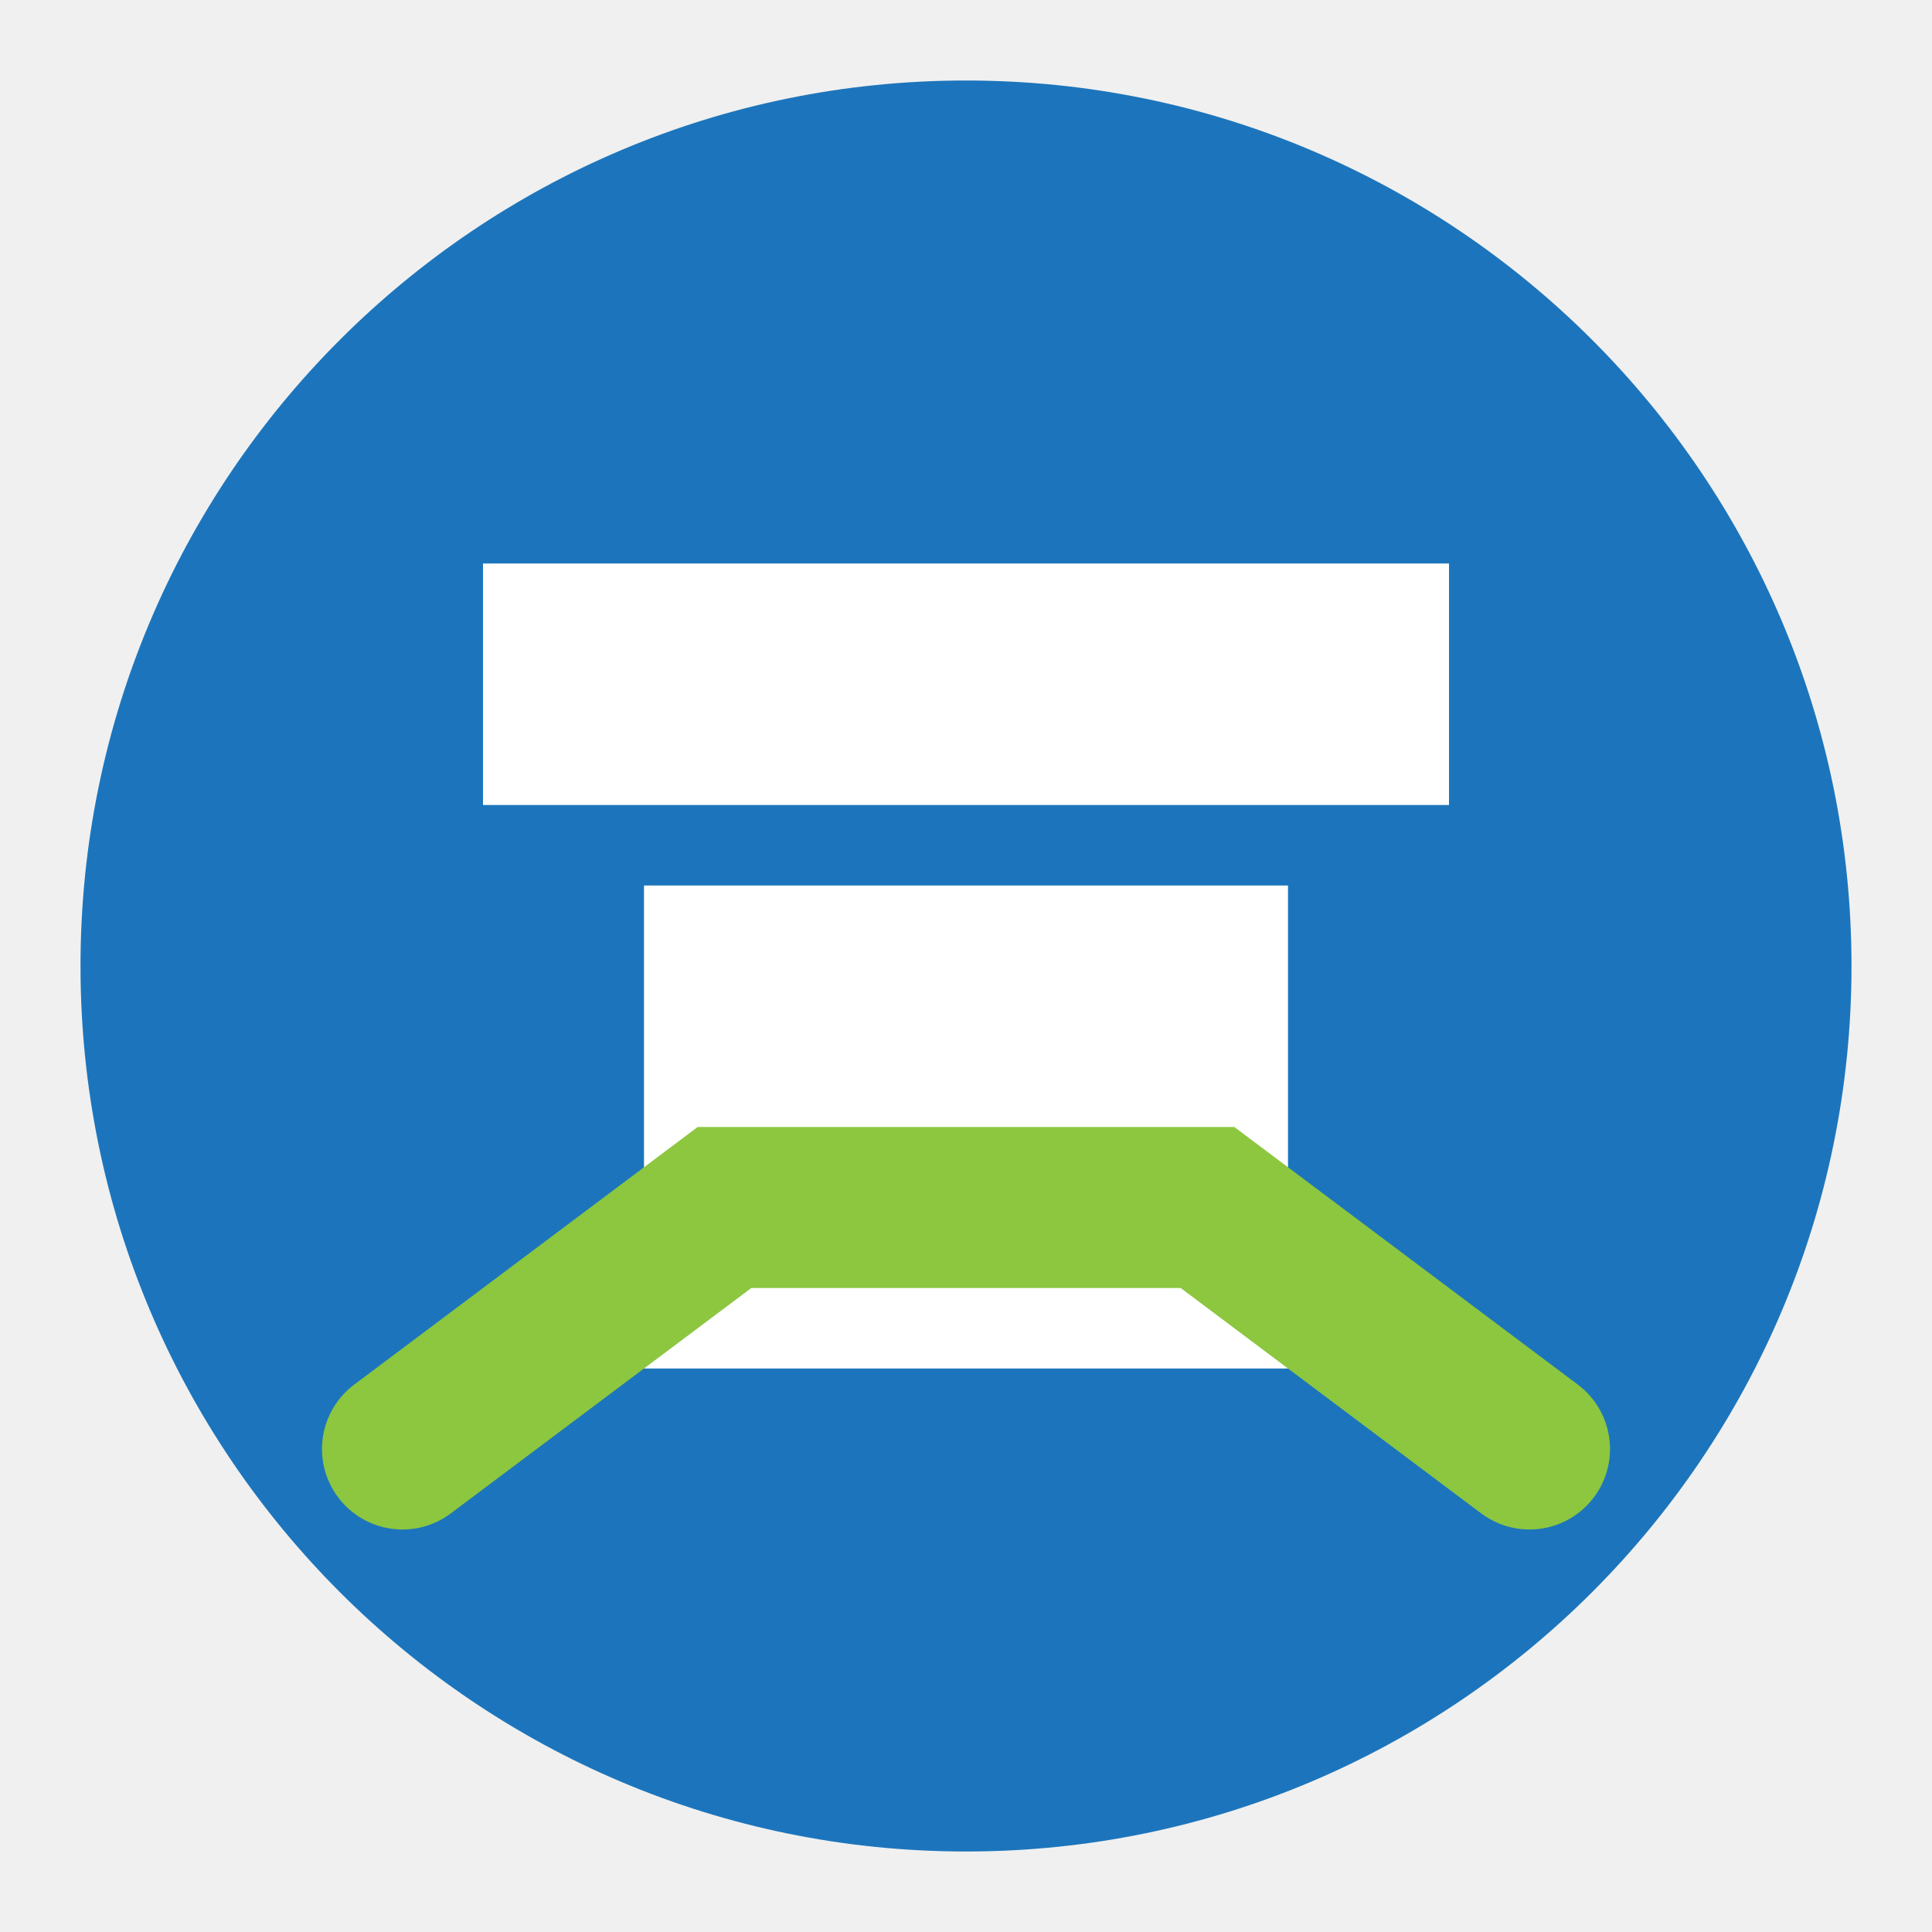
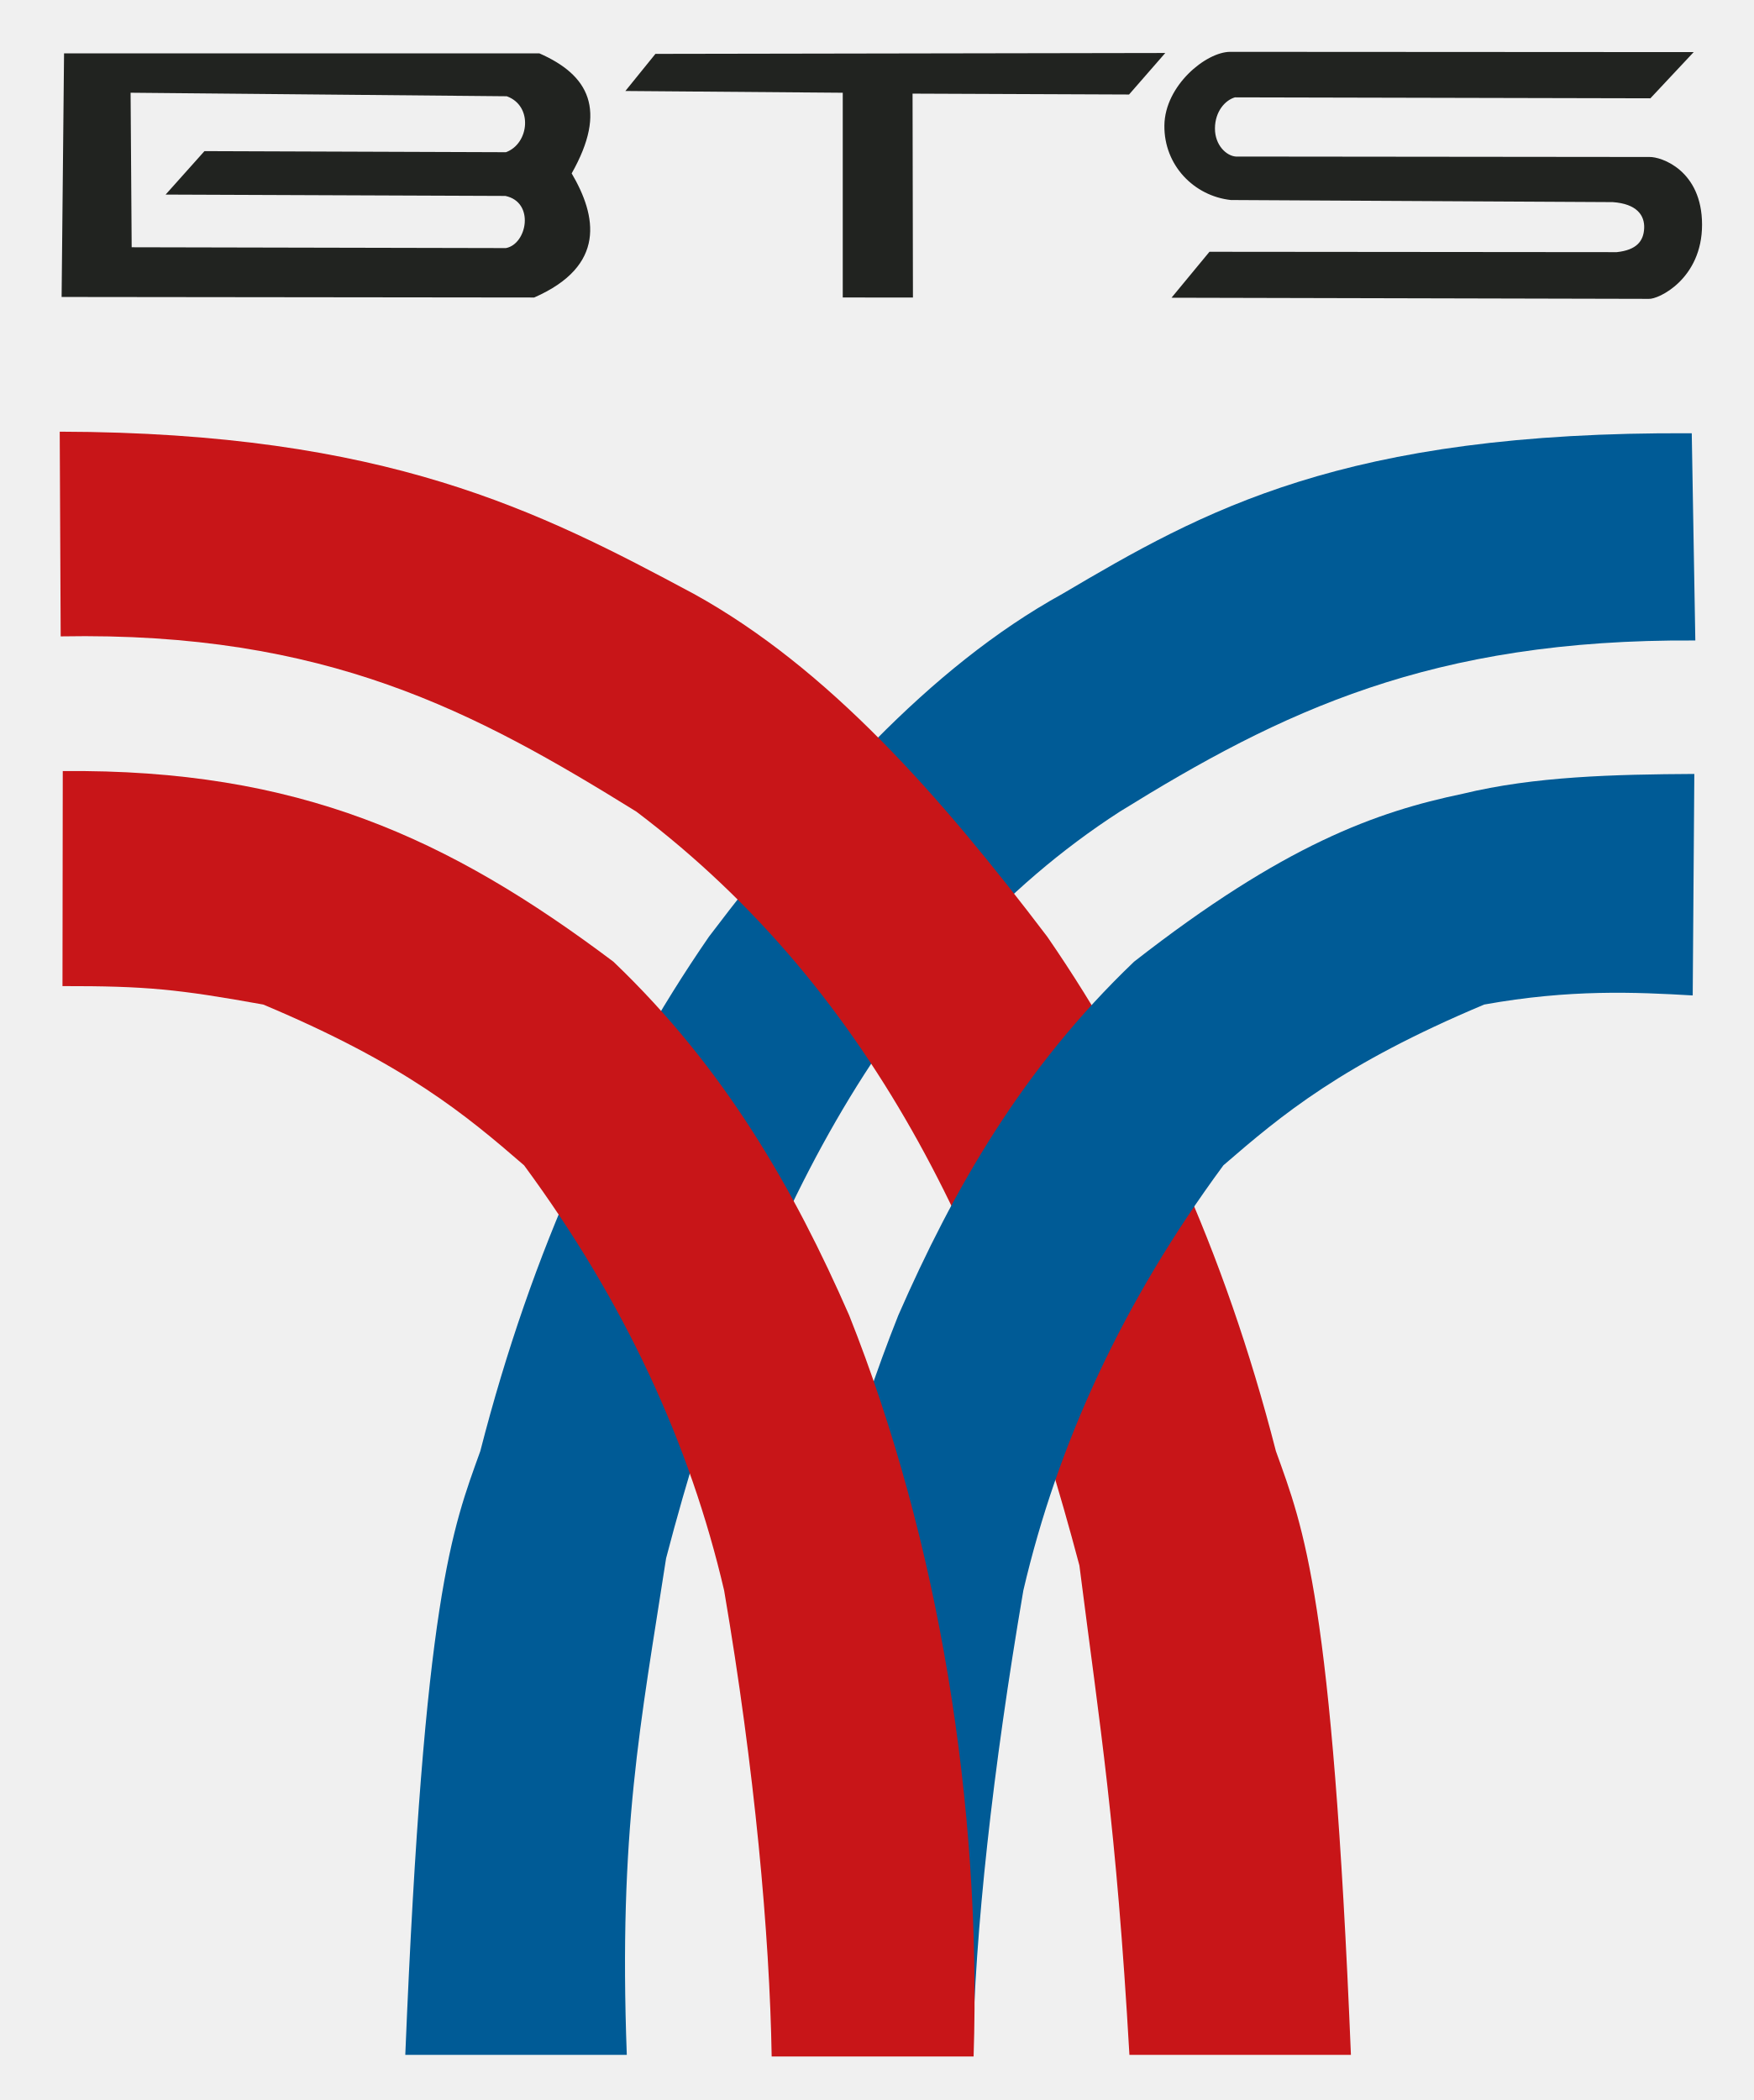
- <svg xmlns="http://www.w3.org/2000/svg" viewBox="0 0 24 24">
-   <circle cx="12" cy="12" fill="#1C75BC" r="11" />
-   <path d="M6 7h12v3H6zM8 11h8v6H8z" fill="#FFFFFF" />
-   <path d="m5 18 4-3h6l4 3" fill="none" stroke="#8DC63F" stroke-linecap="round" stroke-width="2" />
+ <svg xmlns="http://www.w3.org/2000/svg" viewBox="267.005 212.08 201.764 241.634">
+   <path fill="#005b96" d="m461.656 261.936.411 23.841c-30.388-.199-47.679 8.2-66.218 19.693-27.223 17.588-42.463 48.656-52.204 85.911-2.938 19.046-5.481 31.372-4.522 57.137h-25.486c2.156-52.715 5.409-60.501 8.632-69.469 5.933-23.135 14.896-42.633 26.308-59.192 12.272-16.17 25.164-30.894 40.695-39.462 16.078-9.48 32.187-18.715 72.384-18.46z" />
+   <path fill="#c81518" d="m273.877 261.75.11 23.554c30.574-.572 47.702 8.674 66.241 20.167 27.932 21.132 41.592 51.291 50.971 86.733 2.4 18.867 4.231 29.722 5.755 56.315h25.486c-2.156-52.715-5.409-60.501-8.632-69.469-5.933-23.135-14.896-42.633-26.308-59.192-12.272-16.17-25.164-30.894-40.695-39.462-17.695-9.48-35.295-18.555-72.928-18.646z" />
+   <path fill="#005b96" d="M355.905 448.494h23.019c.23-14.025 2.308-32.812 5.826-53.414 3.928-16.84 11.419-33.172 23.019-48.916 6.706-5.8 13.65-11.626 30.007-18.498 9.855-1.774 17.375-1.432 23.99-1.047l.186-25.486c-9.234.053-18.386.271-26.643 2.28-9.982 2.086-20.565 5.852-37.817 19.32-12.869 12.29-20.796 26.227-27.13 40.695-10.32 25.911-15.395 56.149-14.458 85.065z" />
+   <path fill="#c81518" d="M379.025 448.708h-23.233c-.23-14.025-1.952-33.026-5.47-53.627-3.928-16.84-11.419-33.172-23.019-48.916-6.706-5.8-13.65-11.626-30.007-18.498-9.855-1.774-13.503-2.136-23.102-2.123l.033-24.74c27.075-.267 44.385 7.675 63.353 21.93 12.869 12.29 20.796 26.227 27.13 40.695 10.32 25.911 15.252 56.362 14.316 85.278z" />
+   <path fill="#212320" d="m274.375 218.219-.281 28.031 54.375.062c8.325-3.652 7.187-9.39 4.312-14.281 4.131-7.313 1.978-11.316-3.719-13.812H274.375zm7.656 4.531 43.281.406c3.054 1.101 2.586 5.46-.094 6.438l-34.688-.125-4.469 5 39.094.156c3.401.716 2.507 5.542.062 6l-43.062-.094L282.031 222.75zM338.961 222.549l3.457-4.27 58.662-.102-4.168 4.778-24.909-.102.044 23.464-8.076-.008v-23.557l-25.01-.203zM461.877 218.075l-53.326-.03c-2.781.004-7.519 3.877-7.573 8.468-.054 4.59 3.415 8.123 7.65 8.582l43.938.241c2.768.197 3.684 1.519 3.615 3.012-.069 1.492-.891 2.502-3.152 2.745l-46.865-.042-4.367 5.286 54.896.131c1.1.091 6.153-2.284 6.148-8.539-.005-6.255-4.703-7.826-6.058-7.786l-47.584-.05c-1.08-.073-2.418-1.306-2.403-3.253.015-1.949 1.181-3.236 2.301-3.558l47.8.11 4.982-5.317z" />
</svg>
